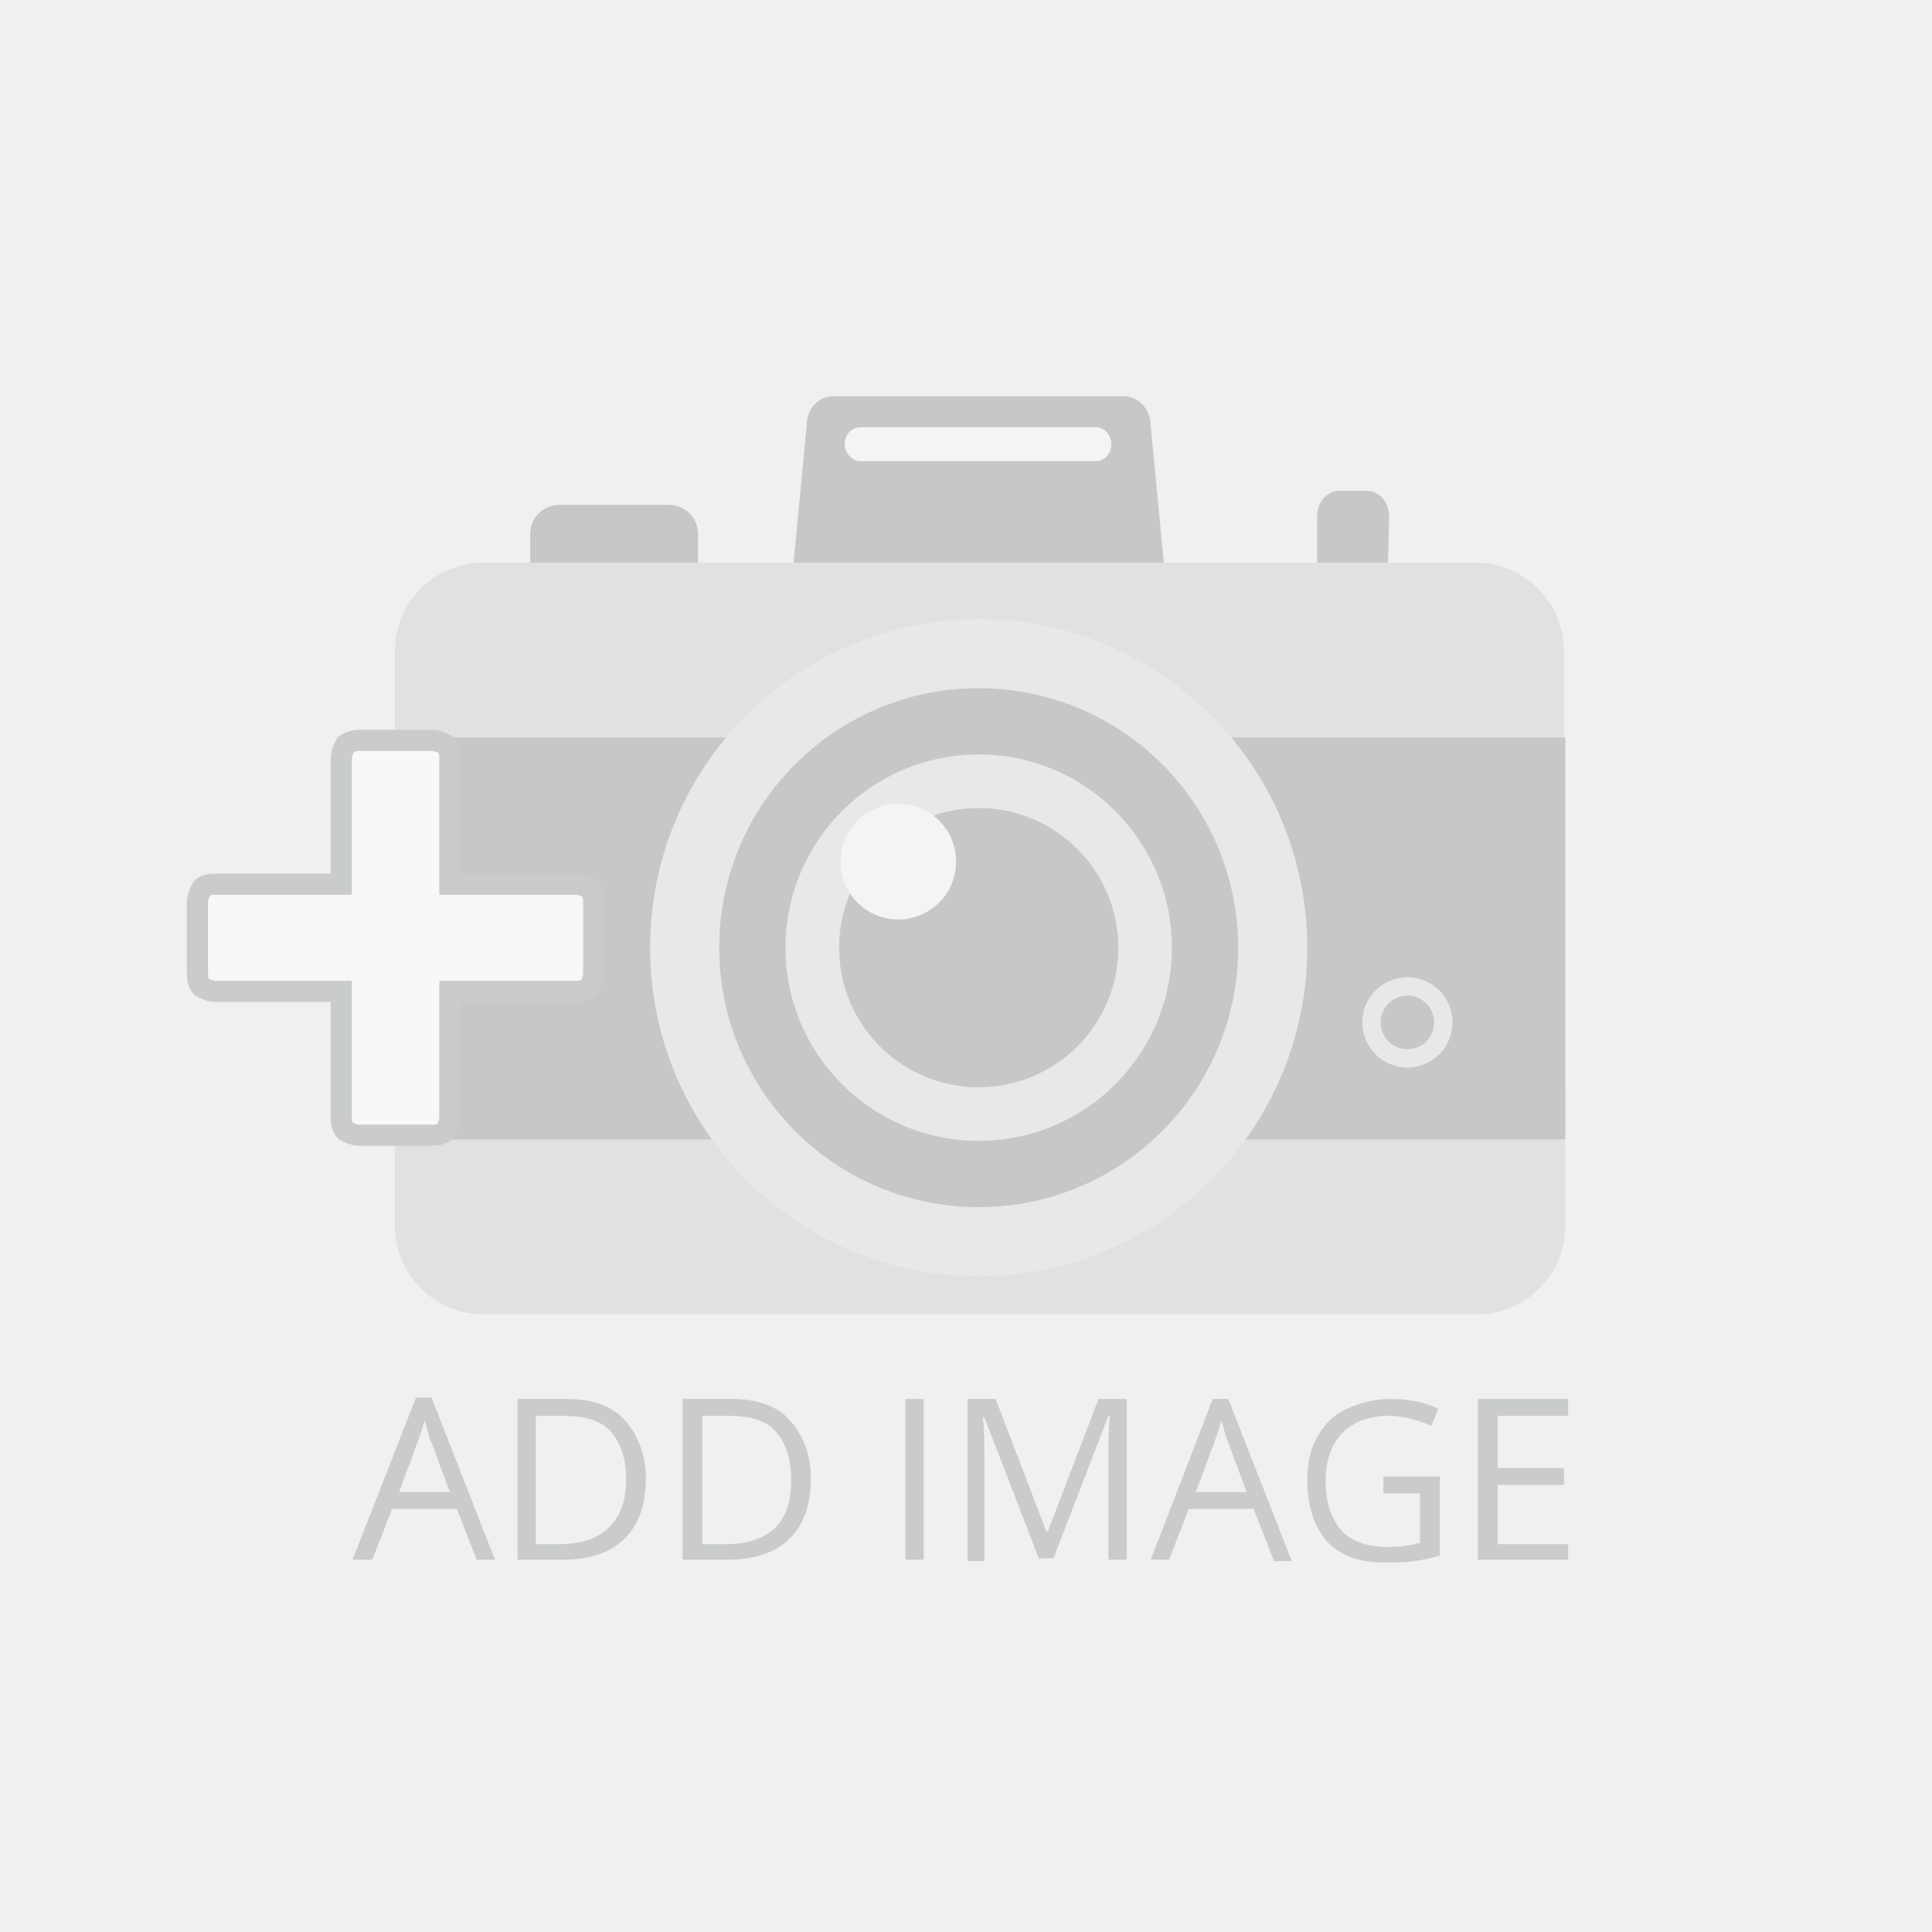
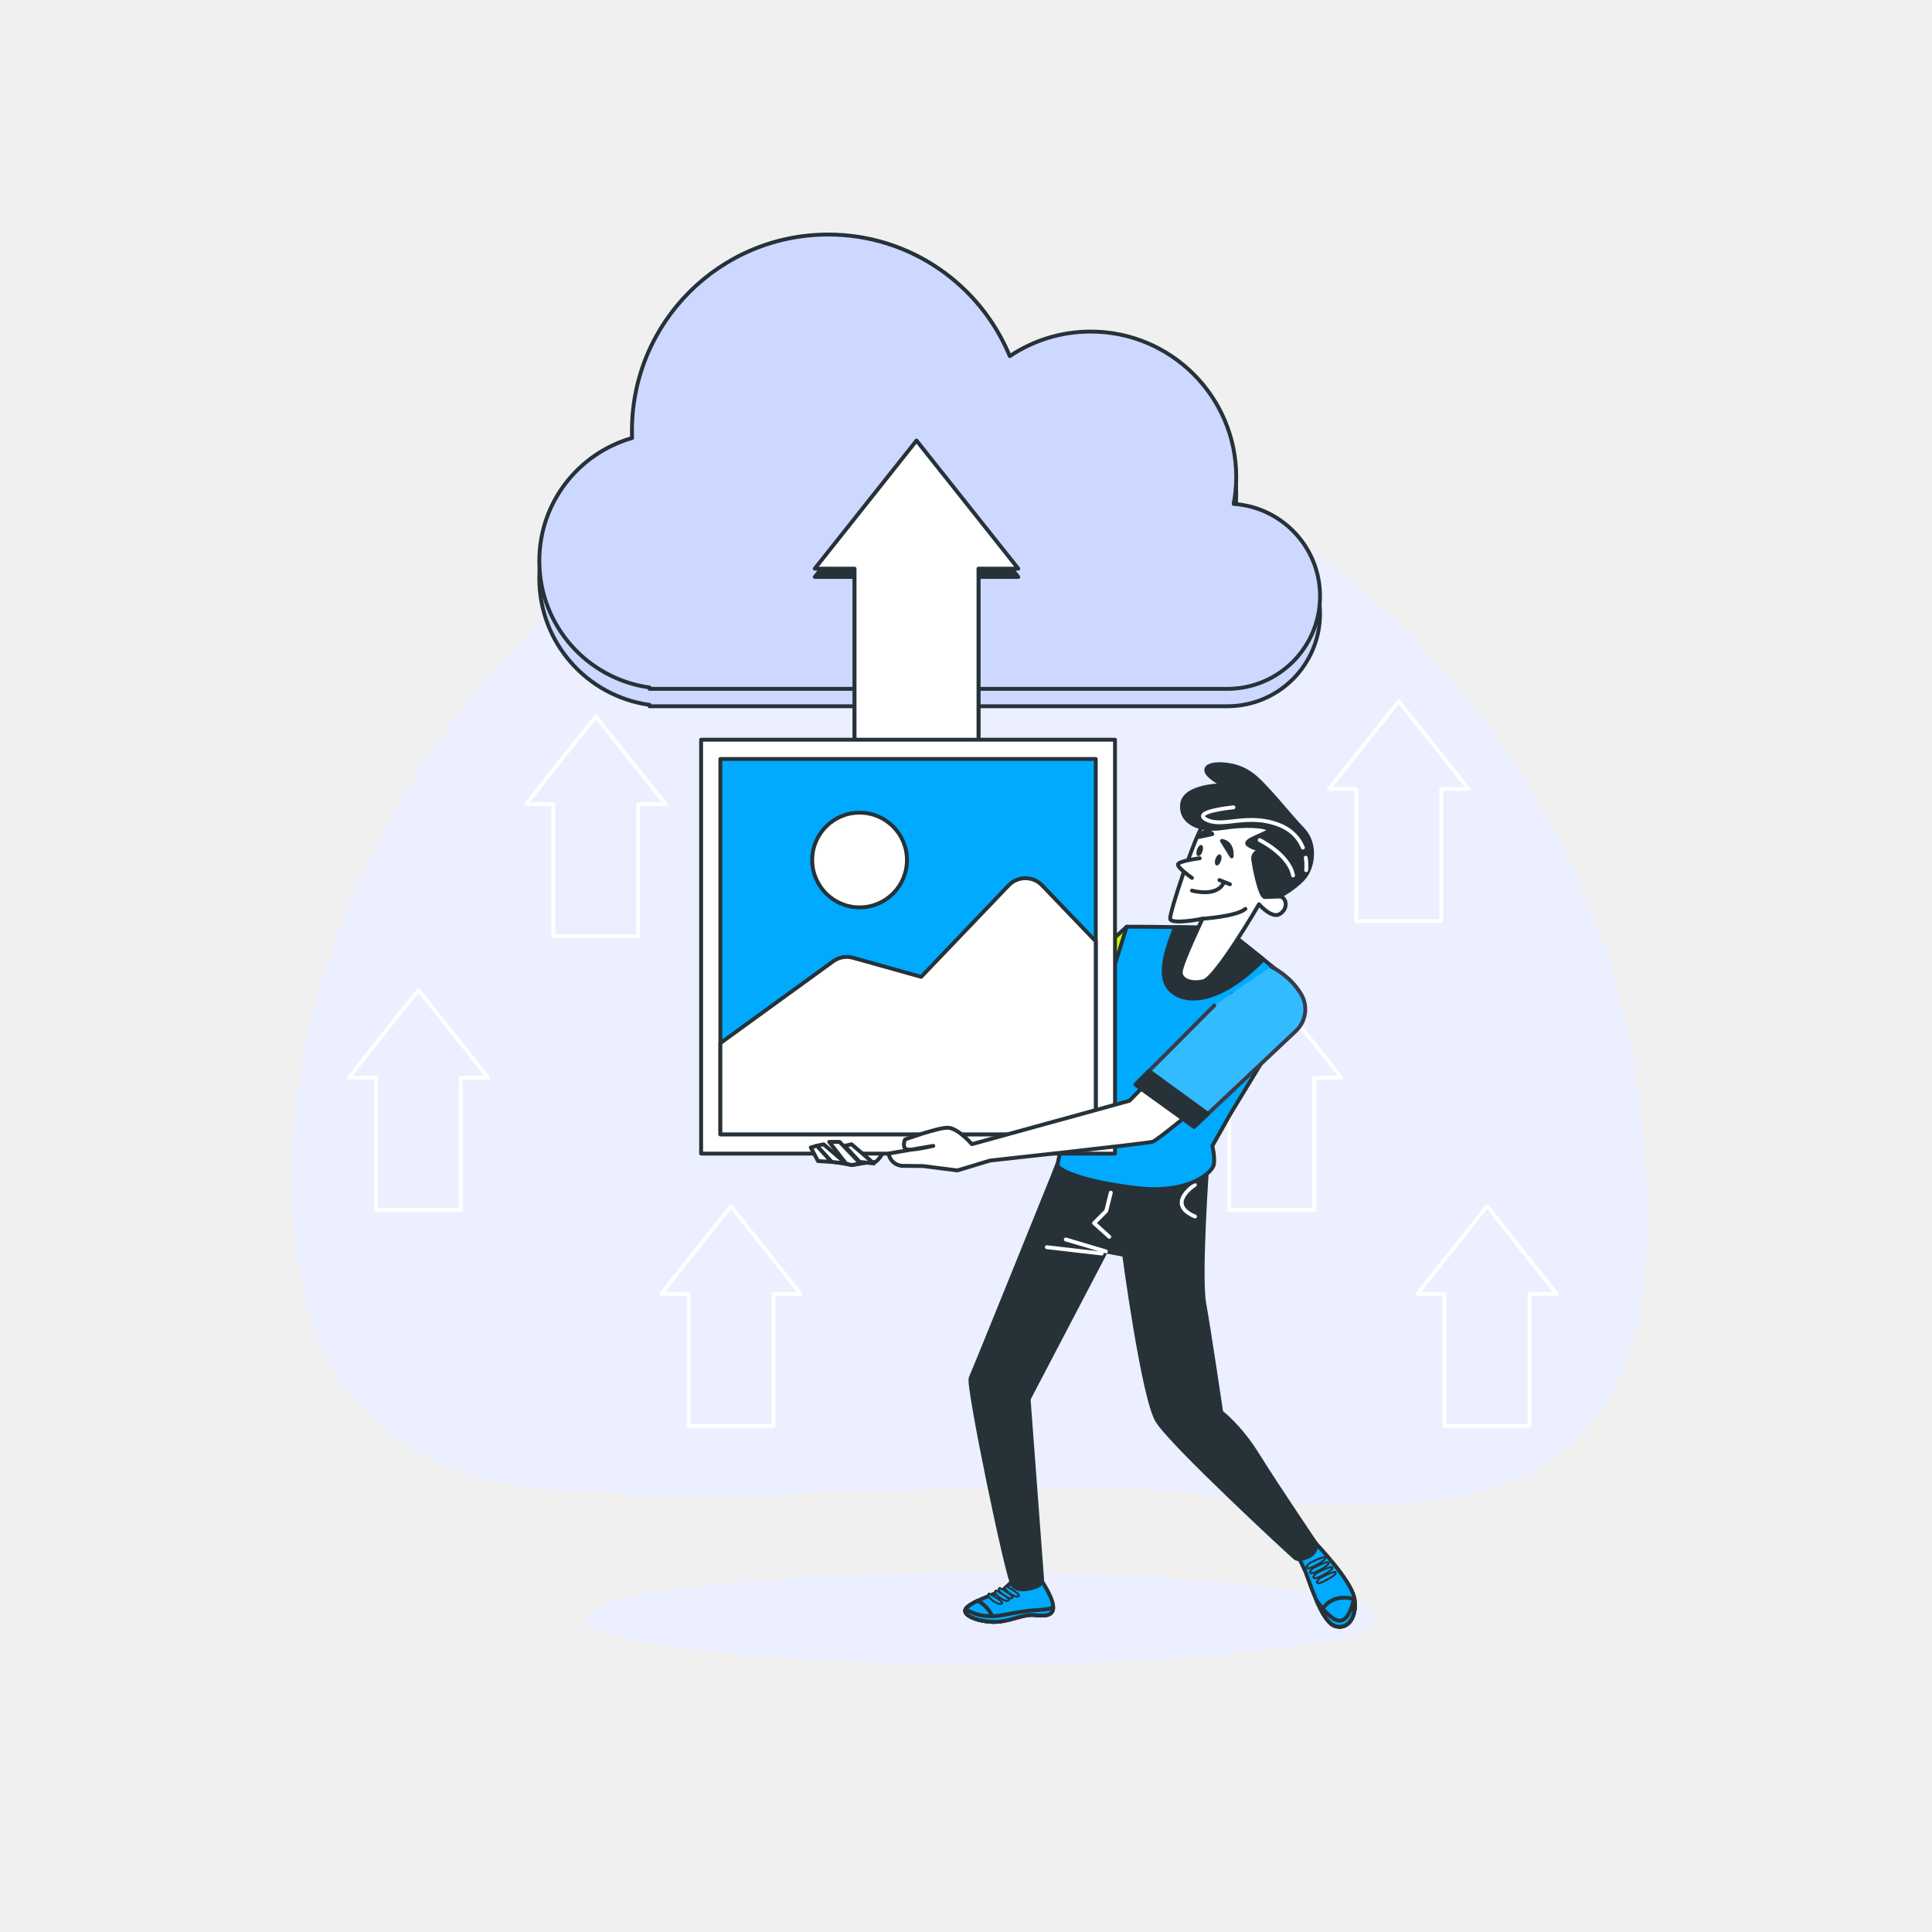
- <svg xmlns="http://www.w3.org/2000/svg" version="1.1" id="Capa_1" x="0px" y="0px" viewBox="0 0 137 137" style="enable-background:new 0 0 137 137;" xml:space="preserve">
-   <style type="text/css">
- 	.st0{opacity:0.5;}
- 	.st1{fill:#484E4E;}
- 	.st2{fill:#B3B3B3;}
- 	.st3{fill:#CFCEC7;}
- 	.st4{fill:#FFFFFF;}
- 	.st5{fill:#FFFFFF;stroke:#A4A7A7;stroke-width:1.5;stroke-miterlimit:10;}
- 	.st6{fill:#A4A7A7;}
- </style>
-   <g class="st0">
-     <g class="st0">
-       <path class="st1" d="M49.5,40.9v-3c0-1.2-0.9-2.1-2.1-2.1h-7.7c-1.2,0-2.1,0.9-2.1,2.1v3H49.5z" />
-       <path class="st1" d="M98.4,41.4c0,1-0.7,1.8-1.6,1.8H95c-0.9,0-1.6-0.8-1.6-1.8v-4.8c0-1,0.7-1.8,1.6-1.8h1.9    c0.9,0,1.6,0.8,1.6,1.8L98.4,41.4L98.4,41.4z" />
-       <path class="st1" d="M82.9,43.8c0,1.2-2.2,2.1-3.2,2.1H59.1c-1,0-3.2-0.9-3.2-2.1l1.3-13.6c0-1.2,0.8-2.1,1.9-2.1h20.6    c1,0,1.9,0.9,1.9,2.1L82.9,43.8z" />
-       <path class="st2" d="M111,86.9c0,3.5-2.8,6.3-6.3,6.3H34.3c-3.5,0-6.3-2.8-6.3-6.3V46.2c0-3.5,2.8-6.3,6.3-6.3h70.3    c3.5,0,6.3,2.8,6.3,6.3L111,86.9L111,86.9z" />
-       <rect x="28" y="52.3" class="st1" width="83" height="28.5" />
-       <circle class="st3" cx="69.4" cy="67.2" r="23.3" />
-       <circle class="st1" cx="69.4" cy="67.2" r="18.4" />
-       <circle class="st3" cx="69.4" cy="67.2" r="13.7" />
-       <circle class="st1" cx="69.4" cy="67.2" r="9.9" />
-       <path class="st4" d="M78.8,31.5c0,0.7-0.5,1.2-1.1,1.2H61c-0.6,0-1.1-0.6-1.1-1.2l0,0c0-0.7,0.5-1.2,1.1-1.2h16.7    C78.3,30.3,78.8,30.8,78.8,31.5L78.8,31.5z" />
-       <circle class="st3" cx="99.8" cy="72.5" r="3.2" />
-       <circle class="st1" cx="99.8" cy="72.5" r="1.9" />
-       <circle class="st4" cx="63.7" cy="61.1" r="4.1" />
+ <svg xmlns="http://www.w3.org/2000/svg" version="1.1" x="0px" y="0px" width="500px" height="500px" viewBox="0 0 500 500" enable-background="new 0 0 500 500" xml:space="preserve">
+   <g id="Background_Simple">
+     <g>
+       <path id="XMLID_22_" fill="#EBEFFF" d="M368.438,167.794c-41.191-43.933-103.65-69.77-162.631-49.187    c-49.061,17.122-89.63,59.534-111.689,106.796c-15.521,33.255-24.115,76.344-14.668,112.557    c8.202,31.443,34.397,45.418,64.357,47.663c47.381,3.55,94.932-1.594,142.347-0.686c33.65,0.644,84.978,13.092,114.988-6.893    c28.345-18.875,26.574-59.974,23.467-90.165C419.98,242.914,398.725,200.097,368.438,167.794z" />
+       <path id="XMLID_1_" opacity="0.7" fill="#EBEFFF" d="M368.438,167.794c-41.191-43.933-103.65-69.77-162.631-49.187    c-49.061,17.122-89.63,59.534-111.689,106.796c-15.521,33.255-24.115,76.344-14.668,112.557    c8.202,31.443,34.397,45.418,64.357,47.663c47.381,3.55,94.932-1.594,142.347-0.686c33.65,0.644,84.978,13.092,114.988-6.893    c28.345-18.875,26.574-59.974,23.467-90.165C419.98,242.914,398.725,200.097,368.438,167.794z" />
    </g>
+   </g>
+   <g id="Arrows">
    <g>
-       <path class="st5" d="M25.5,52.5h5.1c0.3,0,0.6,0.1,1,0.3c0.2,0.2,0.3,0.5,0.3,1v8.9h8.9c0.3,0,0.6,0.1,1,0.3    c0.2,0.2,0.3,0.5,0.3,1V69c0,0.3-0.1,0.6-0.3,1c-0.2,0.2-0.5,0.3-1,0.3h-8.9v8.9c0,0.3-0.1,0.6-0.3,1c-0.2,0.2-0.5,0.3-1,0.3h-5.1    c-0.3,0-0.6-0.1-1-0.3c-0.2-0.2-0.3-0.5-0.3-1v-8.9h-8.9c-0.3,0-0.6-0.1-1-0.3c-0.2-0.2-0.3-0.5-0.3-1V64c0-0.3,0.1-0.6,0.3-1    c0.2-0.2,0.5-0.3,1-0.3h8.9v-8.9c0-0.3,0.1-0.6,0.3-1C24.8,52.6,25.1,52.5,25.5,52.5z" />
+       <polygon fill="none" stroke="#FFFFFF" stroke-linecap="round" stroke-linejoin="round" stroke-miterlimit="10" points="    126.327,278.91 108.282,256.194 90.236,278.91 97.294,278.91 97.294,313.11 119.269,313.11 119.269,278.91   " />
+       <polygon fill="none" stroke="#FFFFFF" stroke-linecap="round" stroke-linejoin="round" stroke-miterlimit="10" points="    347.165,278.91 329.119,256.194 311.074,278.91 318.133,278.91 318.133,313.11 340.106,313.11 340.106,278.91   " />
+       <polygon fill="none" stroke="#FFFFFF" stroke-linecap="round" stroke-linejoin="round" stroke-miterlimit="10" points="    402.888,334.862 384.843,312.146 366.797,334.862 373.855,334.862 373.855,369.063 395.83,369.063 395.83,334.862   " />
+       <polygon fill="none" stroke="#FFFFFF" stroke-linecap="round" stroke-linejoin="round" stroke-miterlimit="10" points="    380.031,204.176 361.985,181.459 343.94,204.176 350.998,204.176 350.998,238.376 372.973,238.376 372.973,204.176   " />
+       <polygon fill="none" stroke="#FFFFFF" stroke-linecap="round" stroke-linejoin="round" stroke-miterlimit="10" points="    172.217,208.109 154.171,185.393 136.125,208.109 143.184,208.109 143.184,242.309 165.158,242.309 165.158,208.109   " />
+       <polygon fill="none" stroke="#FFFFFF" stroke-linecap="round" stroke-linejoin="round" stroke-miterlimit="10" points="    207.214,334.862 189.169,312.146 171.124,334.862 178.182,334.862 178.182,369.063 200.156,369.063 200.156,334.862   " />
    </g>
+   </g>
+   <g id="Ground">
    <g>
-       <path class="st6" d="M33.8,110.6l-1.4-3.6h-4.6l-1.4,3.6H25l4.5-11.5h1.1l4.5,11.5H33.8z M31.9,105.8l-1.3-3.5    c-0.2-0.4-0.3-1-0.5-1.6c-0.1,0.5-0.3,1-0.5,1.6l-1.3,3.5H31.9z" />
-       <path class="st6" d="M45.8,104.8c0,1.9-0.5,3.3-1.5,4.3s-2.5,1.5-4.4,1.5h-3.2V99.2h3.5c1.8,0,3.2,0.5,4.1,1.5    S45.8,103.1,45.8,104.8z M44.4,104.9c0-1.5-0.4-2.6-1.1-3.4c-0.7-0.8-1.9-1.1-3.3-1.1H38v9.1h1.6c1.6,0,2.8-0.4,3.6-1.2    S44.4,106.4,44.4,104.9z" />
-       <path class="st6" d="M57.5,104.8c0,1.9-0.5,3.3-1.5,4.3s-2.5,1.5-4.4,1.5h-3.2V99.2h3.5c1.8,0,3.2,0.5,4.1,1.5    S57.5,103.1,57.5,104.8z M56.1,104.9c0-1.5-0.4-2.6-1.1-3.4c-0.7-0.8-1.9-1.1-3.3-1.1h-1.9v9.1h1.6c1.6,0,2.8-0.4,3.6-1.2    S56.1,106.4,56.1,104.9z" />
-       <path class="st6" d="M64.2,110.6V99.2h1.3v11.4H64.2z" />
-       <path class="st6" d="M73.7,110.6l-3.9-10.1h-0.1c0.1,0.8,0.1,1.8,0.1,2.9v7.3h-1.2V99.2h2l3.6,9.4h0.1l3.6-9.4h2v11.4h-1.3v-7.4    c0-0.8,0-1.8,0.1-2.8h-0.1l-3.9,10.1H73.7z" />
-       <path class="st6" d="M90.3,110.6l-1.4-3.6h-4.6l-1.4,3.6h-1.3L86,99.2h1.1l4.5,11.5H90.3z M88.4,105.8l-1.3-3.5    c-0.2-0.4-0.3-1-0.5-1.6c-0.1,0.5-0.3,1-0.5,1.6l-1.3,3.5H88.4z" />
-       <path class="st6" d="M98.2,104.7h3.9v5.6c-0.6,0.2-1.2,0.3-1.8,0.4s-1.3,0.1-2.2,0.1c-1.7,0-3.1-0.5-4-1.5s-1.4-2.5-1.4-4.3    c0-1.2,0.2-2.2,0.7-3.1s1.2-1.6,2.1-2s1.9-0.7,3.1-0.7c1.2,0,2.4,0.2,3.4,0.7l-0.5,1.2c-1-0.4-2-0.7-3-0.7c-1.4,0-2.5,0.4-3.3,1.2    s-1.2,2-1.2,3.4c0,1.5,0.4,2.7,1.1,3.5s1.9,1.2,3.3,1.2c0.8,0,1.6-0.1,2.3-0.3v-3.5h-2.6V104.7z" />
-       <path class="st6" d="M111.2,110.6h-6.4V99.2h6.4v1.2h-5v3.7h4.7v1.2h-4.7v4.2h5V110.6z" />
+       <ellipse fill="#EBEFFF" cx="254" cy="418.83" rx="102" ry="11.83" />
+       <ellipse opacity="0.5" fill="#EBEFFF" cx="254" cy="418.83" rx="102" ry="11.83" />
+     </g>
+   </g>
+   <g id="Cloud">
+     <g>
+       <path fill="#CCD8FF" stroke="#263238" stroke-linecap="round" stroke-linejoin="round" stroke-miterlimit="10" d="    M319.272,134.911c0.419-2.25,0.664-4.56,0.664-6.931c0-20.805-16.865-37.671-37.671-37.671c-7.75,0-14.95,2.346-20.938,6.359    c-7.605-18.468-25.771-31.473-46.983-31.473c-28.055,0-50.799,22.743-50.799,50.799c0,0.625,0.025,1.244,0.047,1.864    c-13.86,3.952-24.02,16.683-24.02,31.812c0,16.73,12.422,30.524,28.539,32.753v0.351h149.542c13.24,0,23.973-10.732,23.973-23.972    C341.626,146.108,331.753,135.747,319.272,134.911z" />
+       <path fill="#CCD8FF" stroke="#263238" stroke-linecap="round" stroke-linejoin="round" stroke-miterlimit="10" d="    M319.272,130.411c0.419-2.25,0.664-4.56,0.664-6.931c0-20.805-16.865-37.671-37.671-37.671c-7.75,0-14.95,2.346-20.938,6.359    c-7.605-18.468-25.771-31.473-46.983-31.473c-28.055,0-50.799,22.743-50.799,50.799c0,0.625,0.025,1.244,0.047,1.864    c-13.86,3.952-24.02,16.683-24.02,31.812c0,16.73,12.422,30.524,28.539,32.753v0.351h149.542c13.24,0,23.973-10.732,23.973-23.972    C341.626,141.608,331.753,131.247,319.272,130.411z" />
+     </g>
+   </g>
+   <g id="Character">
+     <g>
+       <path fill="#FFFFFF" stroke="#263238" stroke-linecap="round" stroke-linejoin="round" stroke-miterlimit="10" d="M267.4,264.462    l-6.293,3.296c0,0-6.893,2.997-11.387,5.395s-26.67,19.478-26.67,19.478l-4.495,0.3l-2.697,1.798c0,0-4.495,0.899-4.495,1.798    c0,0.899,0.899,1.199,1.798,1.199s3.896-1.498,3.896-1.498s-3.042,4.462-1.844,4.462s5.17,0.827,5.17,0.827    s4.465-0.795,5.963-0.795c1.499,0,5.094-8.091,5.094-8.091s25.771-10.188,29.067-12.586c3.297-2.396,12.886-8.39,12.886-8.39    L267.4,264.462z" />
+       <g>
+         <polygon fill="#C6FF00" stroke="#263238" stroke-linecap="round" stroke-linejoin="round" stroke-miterlimit="10" points="     291.593,239.839 263.505,265.361 271.596,274.95 287.178,268.957 292.572,240.189    " />
+         <polygon fill="#263238" stroke="#263238" stroke-linecap="round" stroke-linejoin="round" stroke-miterlimit="10" points="     267.25,261.958 263.505,265.361 271.596,274.95 276.434,273.089    " />
+       </g>
+       <g>
+         <g>
+           <path fill="#00AAFF" stroke="#263238" stroke-linecap="round" stroke-linejoin="round" stroke-miterlimit="10" d="      M340.622,399.533c0,0,8.917,9.281,9.827,13.83c0.91,4.55-1.273,8.554-4.913,7.462s-6.916-12.375-7.825-14.377      c-0.91-2.002-2.002-4.186-2.002-4.186S338.438,398.623,340.622,399.533z" />
+           <path fill="#00AAFF" stroke="#263238" stroke-linecap="round" stroke-linejoin="round" stroke-miterlimit="10" d="      M350.526,413.851c0.665,4.342-1.482,8.027-4.99,6.975c-1.263-0.379-2.481-1.985-3.573-4.004      C344.327,412.956,348.155,413.209,350.526,413.851z" />
+           <path fill="#00AAFF" stroke="#263238" stroke-linecap="round" stroke-linejoin="round" stroke-miterlimit="10" d="      M340.707,414.222c1.98,2.729,4.539,5.661,6.467,5.147c2.009-0.536,2.931-4.121,3.279-5.98c0.896,4.539-1.284,8.526-4.917,7.437      C343.762,420.293,342.076,417.341,340.707,414.222z" />
+           <path fill="#00AAFF" stroke="#263238" stroke-width="0.5" stroke-linecap="round" stroke-linejoin="round" stroke-miterlimit="10" d="      M338.803,404.629c0,0,4.003-2.185,4.186-1.456c0.182,0.728-3.822,2.729-4.368,2.729S337.711,405.721,338.803,404.629z" />
+           <path fill="#00AAFF" stroke="#263238" stroke-width="0.5" stroke-linecap="round" stroke-linejoin="round" stroke-miterlimit="10" d="      M339.712,405.902c0,0,4.004-2.184,4.186-1.456c0.183,0.729-3.821,2.729-4.367,2.729S338.62,406.994,339.712,405.902z" />
+           <path fill="#00AAFF" stroke="#263238" stroke-width="0.5" stroke-linecap="round" stroke-linejoin="round" stroke-miterlimit="10" d="      M340.622,407.176c0,0,4.004-2.184,4.186-1.455c0.182,0.728-3.821,2.729-4.367,2.729S339.53,408.269,340.622,407.176z" />
+           <path fill="#00AAFF" stroke="#263238" stroke-width="0.5" stroke-linecap="round" stroke-linejoin="round" stroke-miterlimit="10" d="      M341.532,408.45c0,0,4.004-2.184,4.186-1.456c0.182,0.729-3.821,2.729-4.368,2.729      C340.805,409.724,340.44,409.542,341.532,408.45z" />
+         </g>
+         <g>
+           <path fill="#00AAFF" stroke="#263238" stroke-linecap="round" stroke-linejoin="round" stroke-miterlimit="10" d="      M268.745,407.878c0,0,3.482,4.849,3.794,7.603c0.313,2.754-1.989,2.822-4.935,2.506c-2.945-0.315-6.45,1.86-10.599,1.753      s-8.923-1.924-6.621-3.892c2.303-1.969,8.3-3.585,9.591-4.717c1.29-1.132,2.18-2.194,2.18-2.194L268.745,407.878z" />
+           <path fill="#00AAFF" stroke="#263238" stroke-linecap="round" stroke-linejoin="round" stroke-miterlimit="10" d="      M250.385,415.848c0.646-0.553,1.588-1.076,2.631-1.571c2.771,1.399,3.902,3.976,4.341,5.46      c-0.117,0.001-0.233,0.006-0.351,0.003C252.857,419.632,248.083,417.815,250.385,415.848z" />
+           <path fill="#00AAFF" stroke="#263238" stroke-width="0.5" stroke-linecap="round" stroke-linejoin="round" stroke-miterlimit="10" d="      M260.359,410.486c0,0,4.269,2.234,3.188,2.669C262.466,413.591,259.226,411.096,260.359,410.486z" />
+           <path fill="#00AAFF" stroke="#263238" stroke-width="0.5" stroke-linecap="round" stroke-linejoin="round" stroke-miterlimit="10" d="      M258.703,410.938c0,0,4.269,2.234,3.188,2.669S257.569,411.547,258.703,410.938z" />
+           <path fill="#00AAFF" stroke="#263238" stroke-width="0.5" stroke-linecap="round" stroke-linejoin="round" stroke-miterlimit="10" d="      M257.744,411.6c0,0,4.269,2.234,3.188,2.669C259.851,414.704,256.61,412.209,257.744,411.6z" />
+           <path fill="#00AAFF" stroke="#263238" stroke-width="0.5" stroke-linecap="round" stroke-linejoin="round" stroke-miterlimit="10" d="      M255.982,412.4c0,0,4.269,2.234,3.188,2.669C258.089,415.505,254.849,413.01,255.982,412.4z" />
+           <path fill="#00AAFF" stroke="#263238" stroke-linecap="round" stroke-linejoin="round" stroke-miterlimit="10" d="      M249.901,416.459c3.127,1.917,6.471,2.143,9.93,1.47c3.835-0.747,5.84-1.094,9.518-1.317c1.548-0.095,2.557-0.315,3.212-0.54      c-0.077,2.166-2.24,2.207-4.956,1.915c-2.945-0.315-6.45,1.86-10.599,1.753C253.292,419.643,249.093,418.177,249.901,416.459z" />
+         </g>
+         <g>
+           <path fill="#263238" stroke="#263238" stroke-linecap="round" stroke-linejoin="round" stroke-miterlimit="10" d="      M312.483,300.971c0,0-2.104,29.235-0.831,36.332c1.274,7.098,4.402,28.199,4.402,28.199s4.731,3.458,9.463,11.102      c4.731,7.643,15.104,22.93,15.104,22.93s0.364,2.729-2.911,3.64c0,0-1.639,0.728-2.548,0      c-0.91-0.729-32.029-29.481-35.669-35.486c-3.64-6.006-8.557-42.911-8.557-42.911l-4.731-0.91l-19.994,38.22l3.475,46.456      c0,0,0.277,1.604-2.007,2.247s-4.097,0.884-5.455-0.285c-1.359-1.169-11.896-52.057-11.027-53.869      c0.868-1.813,21.068-51.842,21.068-51.842l1.638-4.186c0,0,19.108,2.184,27.661,0.546      C310.118,299.515,311.756,298.241,312.483,300.971z" />
+           <line fill="none" stroke="#FFFFFF" stroke-linecap="round" stroke-linejoin="round" stroke-miterlimit="10" x1="286.206" y1="323.865" x2="275.833" y2="320.771" />
+           <line fill="none" stroke="#FFFFFF" stroke-linecap="round" stroke-linejoin="round" stroke-miterlimit="10" x1="285.114" y1="324.411" x2="270.92" y2="322.773" />
+           <path fill="none" stroke="#FFFFFF" stroke-linecap="round" stroke-linejoin="round" stroke-miterlimit="10" d="M309.218,306.665      c0,0-7.678,4.894,0.05,8.163" />
+         </g>
+         <polyline fill="none" stroke="#FFFFFF" stroke-linecap="round" stroke-linejoin="round" stroke-miterlimit="10" points="     287.477,308.659 286.296,313.385 283.146,316.535 287.083,320.079    " />
+       </g>
+       <path fill="#00AAFF" stroke="#263238" stroke-linecap="round" stroke-linejoin="round" stroke-miterlimit="10" d="    M332.467,252.723c-6.998-5.683-15.688-12.545-15.688-12.545s-18.433-0.416-25.186-0.338l-9.498,30.317    c0,0-8.734,30.209-8.371,31.482c0.364,1.274,6.552,4.186,20.382,5.823c13.831,1.638,19.654-4.186,20.019-6.005    c0.364-1.82-0.364-4.914-0.364-4.914l4.731-8.371l15.651-25.737C336.09,259.233,335.376,255.085,332.467,252.723z" />
+       <path fill="#263238" stroke="#263238" stroke-linecap="round" stroke-linejoin="round" stroke-miterlimit="10" d="M326.97,248.291    c-5.359-4.297-10.191-8.113-10.191-8.113s-6.116-0.138-12.592-0.24c-1.638,3.74-4.466,11.383-2.139,15.166    C304.916,259.763,314.313,261.154,326.97,248.291z" />
+       <g>
+         <path fill="#FFFFFF" stroke="#263238" stroke-linecap="round" stroke-linejoin="round" stroke-miterlimit="10" d="     M318.674,209.01c0,0-5.277,1.456-7.462,4.731c-2.184,3.276-8.553,22.384-8.371,24.022c0.183,1.638,8.371,0,8.371,0     s-5.642,11.829-5.642,13.831s2.548,3.094,5.824,2.366c3.275-0.729,14.435-19.942,14.435-19.942s3.307,3.844,5.401,2.525     c2.395-1.508,1.638-4.549-0.183-4.549c-1.819,0,5.096-7.461,2.73-12.375C331.412,214.705,320.857,207.372,318.674,209.01z" />
+         <g>
+           <path fill="#263238" stroke="#263238" stroke-linecap="round" stroke-linejoin="round" stroke-miterlimit="10" d="      M316.672,203.187c0,0-10.191,0-10.737,4.914s4.731,7.097,10.555,6.188c5.824-0.91,11.102-0.546,11.829,0.364      c0.729,0.91-7.098,2.729-5.277,4.003s3.64,1.092,3.64,1.092s-2.548,0.728-2.366,2.547c0.183,1.82,1.766,9.859,3.04,9.859      c1.273,0,3.693-0.16,3.693-0.16s3.458-1.638,6.188-4.55c2.73-2.912,3.458-9.099,0-12.739c-3.457-3.64-6.188-7.151-8.917-10.063      c-2.729-2.912-5.277-6.006-10.737-6.733C312.122,197.181,309.21,199.365,316.672,203.187z" />
+           <path fill="none" stroke="#FFFFFF" stroke-linecap="round" stroke-linejoin="round" stroke-miterlimit="10" d="M337.923,221.975      c0.302,1.854,0.109,3.23,0.109,3.23" />
+           <path fill="none" stroke="#FFFFFF" stroke-linecap="round" stroke-linejoin="round" stroke-miterlimit="10" d="M319.219,208.934      c0,0-11.169,1.087-6.949,3.22c4.22,2.134,10.678-1.864,18.813,1.356c3.437,1.36,5.21,3.658,6.112,5.859" />
+           <path fill="none" stroke="#FFFFFF" stroke-linecap="round" stroke-linejoin="round" stroke-miterlimit="10" d="M325.999,217.408      c0,0,7.626,3.729,8.644,9.152" />
+         </g>
+         <path fill="none" stroke="#263238" stroke-linecap="round" stroke-linejoin="round" stroke-miterlimit="10" d="M311.212,237.763     c0,0,8.735-0.546,11.102-2.548" />
+         <g>
+           <path fill="none" stroke="#263238" stroke-linecap="round" stroke-linejoin="round" stroke-miterlimit="10" d="M308.482,230.484      c0,0,6.369,1.82,8.189-2.002" />
+           <line fill="none" stroke="#263238" stroke-linecap="round" stroke-linejoin="round" stroke-miterlimit="10" x1="315.58" y1="227.754" x2="318.31" y2="228.846" />
+           <path fill="#FFFFFF" stroke="#263238" stroke-linecap="round" stroke-linejoin="round" stroke-miterlimit="10" d="      M310.484,222.113c0,0-5.642,0.728-5.642,1.638s3.64,3.458,3.64,3.458" />
+         </g>
+         <ellipse transform="matrix(0.9486 0.3164 -0.3164 0.9486 85.6067 -86.9356)" fill="#263238" cx="310.49" cy="220.127" rx="0.752" ry="1.503" />
+         <ellipse transform="matrix(0.9485 0.3167 -0.3167 0.9485 86.7162 -88.3949)" fill="#263238" cx="315.273" cy="222.554" rx="0.752" ry="1.503" />
+         <path fill="#263238" stroke="#263238" stroke-linecap="round" stroke-linejoin="round" stroke-miterlimit="10" d="     M316.25,217.623c0,0,2.755,0.25,2.505,4.007L316.25,217.623z" />
+         <path fill="#263238" stroke="#263238" stroke-linecap="round" stroke-linejoin="round" stroke-miterlimit="10" d="     M313.746,215.87c0,0-1.503-2.004-3.507,0.751L313.746,215.87z" />
+       </g>
+       <g>
+         <polygon fill="#263238" stroke="#263238" stroke-linecap="round" stroke-linejoin="round" stroke-miterlimit="10" points="     263.529,149.312 237.195,116.161 210.86,149.312 221.161,149.312 221.161,199.222 253.229,199.222 253.229,149.312    " />
+         <polygon fill="#FFFFFF" stroke="#263238" stroke-linecap="round" stroke-linejoin="round" stroke-miterlimit="10" points="     263.529,147.165 237.195,114.014 210.86,147.165 221.161,147.165 221.161,197.075 253.229,197.075 253.229,147.165    " />
+         <g>
+           <rect x="181.449" y="191.438" fill="#FFFFFF" stroke="#263238" stroke-linecap="round" stroke-linejoin="round" stroke-miterlimit="10" width="107.113" height="107.114" />
+           <rect x="186.431" y="196.421" fill="#00AAFF" stroke="#263238" stroke-linecap="round" stroke-linejoin="round" stroke-miterlimit="10" width="97.15" height="97.149" />
+           <g>
+             <path fill="#FFFFFF" stroke="#263238" stroke-linecap="round" stroke-linejoin="round" stroke-miterlimit="10" d="       M261.046,229.126l-22.652,23.683l-17.647-4.942c-1.758-0.492-3.645-0.154-5.123,0.918l-29.192,21.172v23.612h97.15v-49.956       l-13.898-14.493C267.327,226.665,263.399,226.667,261.046,229.126z" />
+             <circle fill="#FFFFFF" stroke="#263238" stroke-linecap="round" stroke-linejoin="round" stroke-miterlimit="10" cx="222.458" cy="222.572" r="12.258" />
+           </g>
+         </g>
+       </g>
+       <path fill="#FFFFFF" stroke="#263238" stroke-linecap="round" stroke-linejoin="round" stroke-miterlimit="10" d="    M319.087,257.349l-26.771,27.523L251.52,296.11c0,0-3.636-4.234-6.262-4.258c-2.625-0.024-11.055,3.049-11.055,3.049    s-1.074,2.615,1.026,2.635s6.31-0.992,6.31-0.992l-11.57,1.994l0,0c0.286,1.82,1.847,3.167,3.689,3.185l5.207,0.048l8.917,1.132    l8.425-2.548c0,0,39.946-4.359,42.052-4.865c2.104-0.506,35.978-29.6,35.978-29.6s3.835-3.372,2.373-7.281    c-1.463-3.909-8.93-6.675-8.93-6.675" />
+       <g>
+         <path fill="#33BBFF" stroke="#363C4D" stroke-linecap="round" stroke-linejoin="round" stroke-miterlimit="10" d="     M314.256,260.222l-20.403,20.47l15.183,10.928l26.328-24.794c2.637-2.482,3.219-6.472,1.347-9.571     c-0.028-0.048-0.058-0.096-0.087-0.145c-2.953-4.821-7.728-6.963-7.728-6.963" />
+         <polygon fill="#263238" stroke="#263238" stroke-linecap="round" stroke-linejoin="round" stroke-miterlimit="10" points="     309.035,291.619 312.604,288.259 297.373,277.159 293.853,280.691    " />
+       </g>
+       <g>
+         <polygon fill="#FFFFFF" stroke="#263238" stroke-linecap="round" stroke-linejoin="round" stroke-miterlimit="10" points="     211.364,296.525 215.213,300.688 218.936,301.103 213.145,296.139    " />
+         <polygon fill="#FFFFFF" stroke="#263238" stroke-linecap="round" stroke-linejoin="round" stroke-miterlimit="10" points="     218.602,296.525 222.452,300.688 226.174,301.103 220.384,296.139    " />
+         <polygon fill="#FFFFFF" stroke="#263238" stroke-linecap="round" stroke-linejoin="round" stroke-miterlimit="10" points="     218.936,301.103 214.593,295.519 217.281,295.519 222.659,301.103 220.384,301.516    " />
+         <polygon fill="#FFFFFF" stroke="#263238" stroke-linecap="round" stroke-linejoin="round" stroke-miterlimit="10" points="     209.836,296.966 211.698,300.481 215.213,300.688 211.364,296.525    " />
+       </g>
    </g>
  </g>
</svg>
